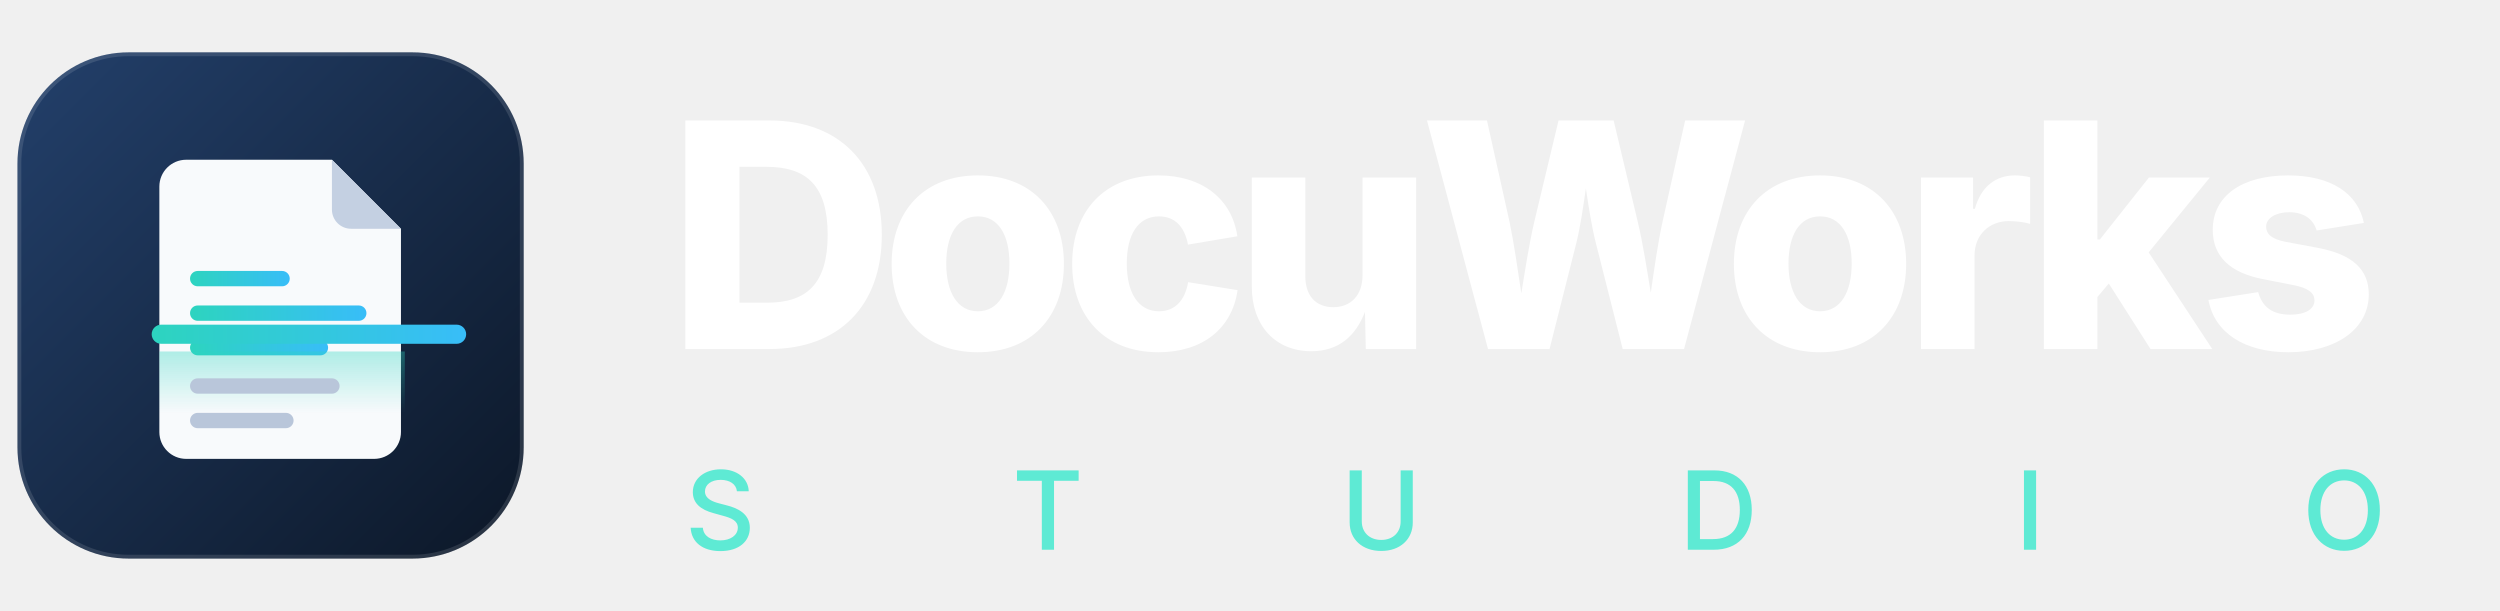
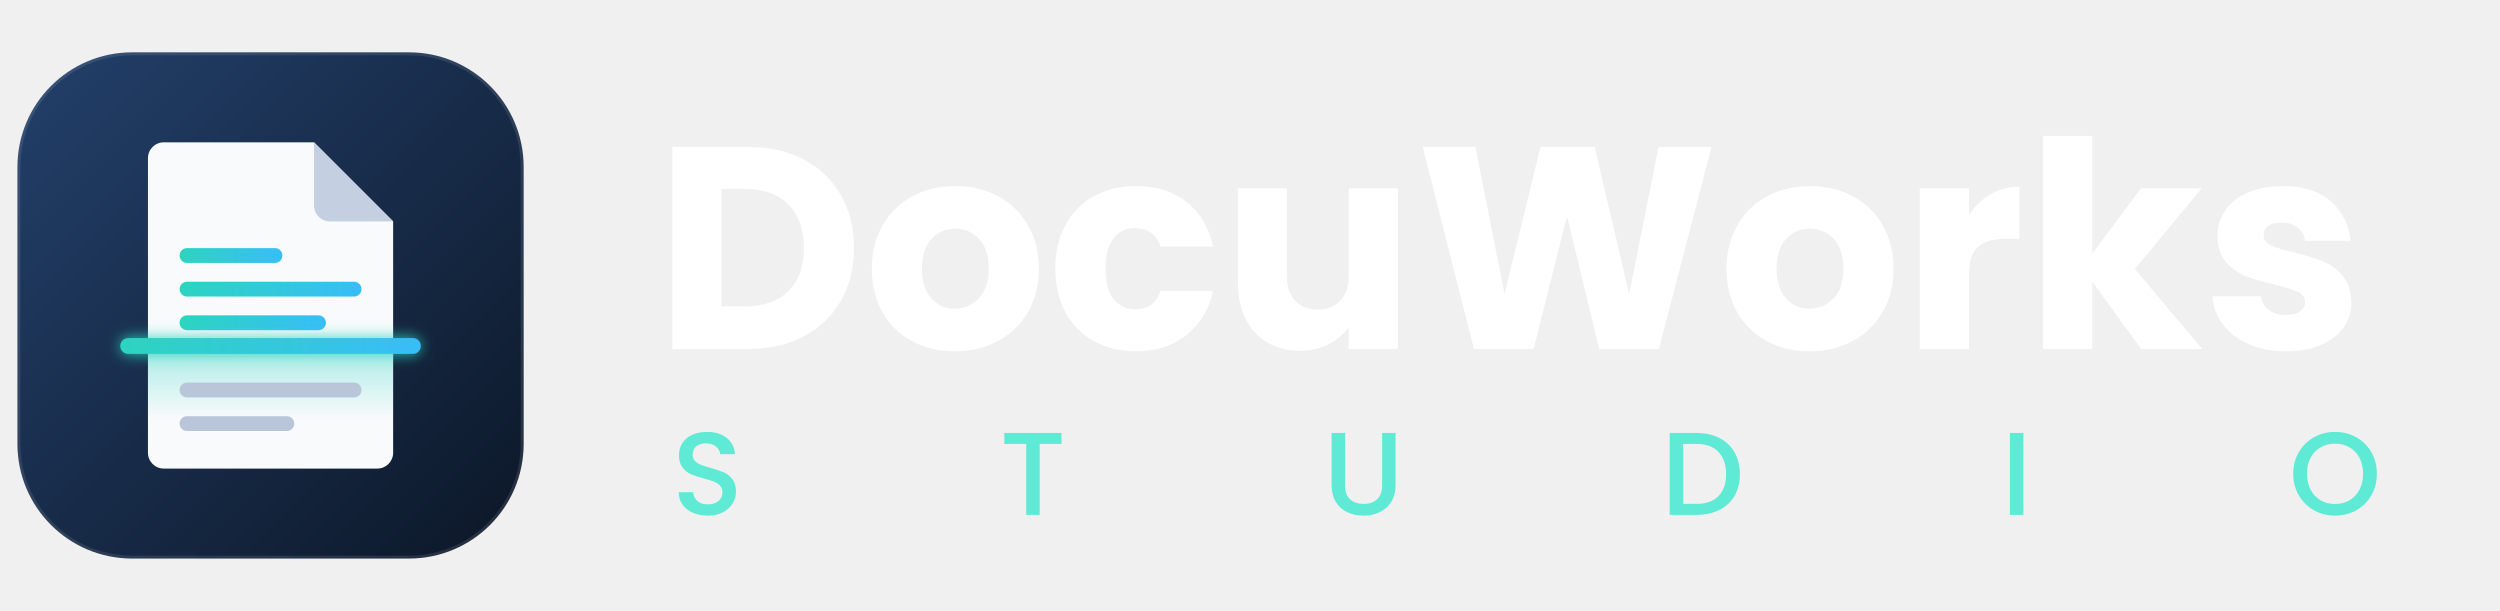
<svg xmlns="http://www.w3.org/2000/svg" viewBox="0 0 573 140" width="573" height="140" role="img" aria-label="DocuWorks Studio">
-   <defs>
-     <linearGradient id="tile" x1="0" y1="0" x2="1" y2="1">
-       <stop offset="0" stop-color="#23406b" />
-       <stop offset="1" stop-color="#0c1727" />
-     </linearGradient>
-     <linearGradient id="beam" x1="0" y1="0" x2="1" y2="0">
-       <stop offset="0" stop-color="#2dd4bf" />
-       <stop offset="1" stop-color="#38bdf8" />
-     </linearGradient>
-     <linearGradient id="cone" x1="0" y1="0" x2="0" y2="1">
-       <stop offset="0" stop-color="#2dd4bf" stop-opacity=".36" />
-       <stop offset="1" stop-color="#2dd4bf" stop-opacity="0" />
-     </linearGradient>
-   </defs>
-   <g transform="translate(4 12) scale(.879)">
-     <rect width="132" height="132" rx="29" fill="url(#tile)" />
-     <rect x=".5" y=".5" width="131" height="131" rx="28.5" fill="none" stroke="#fff" stroke-opacity=".12" />
-     <path d="M44 28h38l18 18v53a7 7 0 0 1-7 7H44a7 7 0 0 1-7-7V35a7 7 0 0 1 7-7Z" fill="#f8fafc" />
-     <path d="M82 28v13a5 5 0 0 0 5 5h13Z" fill="#c4d0e2" />
-     <rect x="45" y="57" width="26" height="4" rx="2" fill="url(#beam)" />
-     <rect x="45" y="66" width="46" height="4" rx="2" fill="url(#beam)" />
-     <rect x="45" y="75" width="36" height="4" rx="2" fill="url(#beam)" />
-     <rect x="35" y="71" width="82" height="5" rx="2.5" fill="url(#beam)" />
-     <path d="M37 78h64v16H37Z" fill="url(#cone)" />
-     <rect x="45" y="85" width="39" height="4" rx="2" fill="#b9c6da" />
-     <rect x="45" y="94" width="27" height="4" rx="2" fill="#b9c6da" />
+   <g transform="translate(4 12) scale(.2266)">
+     <defs>
+       <linearGradient id="tile" x1="0" y1="0" x2="1" y2="1">
+         <stop offset="0" stop-color="#23406b" />
+         <stop offset="1" stop-color="#0c1727" />
+       </linearGradient>
+       <linearGradient id="beam" x1="0" y1="0" x2="1" y2="0">
+         <stop offset="0" stop-color="#2dd4bf" />
+         <stop offset="1" stop-color="#38bdf8" />
+       </linearGradient>
+       <linearGradient id="cone" x1="0" y1="0" x2="0" y2="1">
+         <stop offset="0" stop-color="#2dd4bf" stop-opacity=".38" />
+         <stop offset="1" stop-color="#2dd4bf" stop-opacity="0" />
+       </linearGradient>
+       <clipPath id="sheet">
+         <path d="M148 91H300L380 171V405A16 16 0 0 1 364 421H148A16 16 0 0 1 132 405V107A16 16 0 0 1 148 91Z" />
+       </clipPath>
+       <filter id="glow" x="-20%" y="-200%" width="140%" height="500%">
+         <feGaussianBlur stdDeviation="7" />
+       </filter>
+     </defs>
+     <rect width="512" height="512" rx="116" fill="url(#tile)" />
+     <rect x="1.5" y="1.5" width="509" height="509" rx="114.5" fill="none" stroke="#fff" stroke-opacity=".10" stroke-width="3" />
+     <path d="M148 91H300L380 171V405A16 16 0 0 1 364 421H148A16 16 0 0 1 132 405V107A16 16 0 0 1 148 91Z" fill="#f8fafc" />
+     <path d="M300 91V155A16 16 0 0 0 316 171H380Z" fill="#c4d0e2" />
+     <rect x="164" y="198" width="104" height="15" rx="7.5" fill="url(#beam)" />
+     <rect x="164" y="232" width="184" height="15" rx="7.5" fill="url(#beam)" />
+     <rect x="164" y="266" width="148" height="15" rx="7.5" fill="url(#beam)" />
+     <g clip-path="url(#sheet)">
+       <rect x="132" y="300" width="248" height="70" fill="url(#cone)" />
+     </g>
+     <rect x="104" y="288" width="304" height="18" rx="9" fill="#2dd4bf" opacity=".85" filter="url(#glow)" />
+     <rect x="104" y="289" width="304" height="16" rx="8" fill="url(#beam)" />
+     <rect x="164" y="334" width="184" height="15" rx="7.5" fill="#b9c6da" />
+     <rect x="164" y="368" width="116" height="15" rx="7.5" fill="#b9c6da" />
  </g>
-   <text x="153" y="80" fill="#fff" font-family="Inter,Arial,Helvetica,sans-serif" font-size="72" font-weight="800" letter-spacing="-3.2">DocuWorks</text>
-   <text x="157" y="126" fill="#5eead4" font-family="Inter,Arial,Helvetica,sans-serif" font-size="25" font-weight="500" letter-spacing="59">STUDIO</text>
+   <path d="M195.738 56.834Q195.738 63.632 192.735 68.912Q189.732 74.192 184.221 77.096Q178.71 80.0 171.45 80.0H154.092V33.668H171.45Q178.776 33.668 184.254 36.572Q189.732 39.476 192.735 44.723Q195.738 49.97 195.738 56.834ZM184.254 56.834Q184.254 50.432 180.69 46.868Q177.126 43.304 170.724 43.304H165.378V70.232H170.724Q177.126 70.232 180.69 66.734Q184.254 63.236 184.254 56.834Z M199.83 61.586Q199.83 55.91 202.338 51.587Q204.846 47.264 209.202 44.954Q213.558 42.644 218.97 42.644Q224.382 42.644 228.738 44.954Q233.094 47.264 235.602 51.587Q238.11 55.91 238.11 61.586Q238.11 67.262 235.569 71.585Q233.028 75.908 228.639 78.218Q224.25 80.528 218.838 80.528Q213.426 80.528 209.103 78.218Q204.78 75.908 202.305 71.618Q199.83 67.328 199.83 61.586ZM226.626 61.586Q226.626 57.164 224.415 54.788Q222.204 52.412 218.97 52.412Q215.67 52.412 213.492 54.755Q211.314 57.098 211.314 61.586Q211.314 66.008 213.459 68.384Q215.604 70.76 218.838 70.76Q222.072 70.76 224.349 68.384Q226.626 66.008 226.626 61.586Z M260.352 42.644Q267.282 42.644 271.935 46.274Q276.588 49.904 278.04 56.504H266.028Q264.51 52.28 260.154 52.28Q257.052 52.28 255.204 54.689Q253.356 57.098 253.356 61.586Q253.356 66.074 255.204 68.483Q257.052 70.892 260.154 70.892Q264.51 70.892 266.028 66.668H278.04Q276.588 73.136 271.902 76.832Q267.216 80.528 260.352 80.528Q254.94 80.528 250.749 78.218Q246.558 75.908 244.215 71.618Q241.872 67.328 241.872 61.586Q241.872 55.844 244.215 51.554Q246.558 47.264 250.749 44.954Q254.94 42.644 260.352 42.644Z M320.412 43.172V80.0H309.126V74.984Q307.41 77.426 304.473 78.911Q301.536 80.396 297.972 80.396Q293.748 80.396 290.514 78.515Q287.28 76.634 285.498 73.07Q283.716 69.506 283.716 64.688V43.172H294.936V63.17Q294.936 66.866 296.85 68.912Q298.764 70.958 301.998 70.958Q305.298 70.958 307.212 68.912Q309.126 66.866 309.126 63.17V43.172Z M392.286 33.668 380.208 80.0H366.546L359.154 49.508L351.498 80.0H337.836L326.088 33.668H338.166L344.832 67.394L353.082 33.668H365.49L373.41 67.394L380.142 33.668Z M395.718 61.586Q395.718 55.91 398.226 51.587Q400.734 47.264 405.09 44.954Q409.446 42.644 414.858 42.644Q420.27 42.644 424.626 44.954Q428.982 47.264 431.49 51.587Q433.998 55.91 433.998 61.586Q433.998 67.262 431.457 71.585Q428.916 75.908 424.527 78.218Q420.138 80.528 414.726 80.528Q409.314 80.528 404.991 78.218Q400.668 75.908 398.193 71.618Q395.718 67.328 395.718 61.586ZM422.514 61.586Q422.514 57.164 420.303 54.788Q418.092 52.412 414.858 52.412Q411.558 52.412 409.38 54.755Q407.202 57.098 407.202 61.586Q407.202 66.008 409.347 68.384Q411.492 70.76 414.726 70.76Q417.96 70.76 420.237 68.384Q422.514 66.008 422.514 61.586Z M462.84 42.776V54.722H459.738Q455.514 54.722 453.402 56.537Q451.29 58.352 451.29 62.906V80.0H440.004V43.172H451.29V49.31Q453.27 46.274 456.24 44.525Q459.21 42.776 462.84 42.776Z M490.758 80.0 479.538 64.556V80.0H468.252V31.16H479.538V58.154L490.692 43.172H504.618L489.306 61.652L504.75 80.0Z M507.06 67.922H518.214Q518.412 69.836 519.996 71.024Q521.58 72.212 523.89 72.212Q526.002 72.212 527.157 71.387Q528.312 70.562 528.312 69.242Q528.312 67.658 526.662 66.899Q525.012 66.14 521.316 65.216Q517.356 64.292 514.716 63.269Q512.076 62.246 510.162 60.035Q508.248 57.824 508.248 54.062Q508.248 50.894 509.997 48.287Q511.746 45.68 515.145 44.162Q518.544 42.644 523.23 42.644Q530.16 42.644 534.153 46.076Q538.146 49.508 538.74 55.184H528.312Q528.048 53.27 526.629 52.148Q525.21 51.026 522.9 51.026Q520.92 51.026 519.864 51.785Q518.808 52.544 518.808 53.864Q518.808 55.448 520.491 56.24Q522.174 57.032 525.738 57.824Q529.83 58.88 532.404 59.903Q534.978 60.926 536.925 63.203Q538.872 65.48 538.938 69.308Q538.938 72.542 537.123 75.083Q535.308 77.624 531.909 79.076Q528.51 80.528 524.022 80.528Q519.204 80.528 515.442 78.878Q511.68 77.228 509.502 74.357Q507.324 71.486 507.06 67.922Z" fill="#ffffff" />
+   <path d="M155.566 112.816H158.86Q158.968 114.031 159.819 114.814Q160.669 115.597 162.208 115.597Q163.801 115.597 164.692 114.827Q165.583 114.058 165.583 112.843Q165.583 111.898 165.029 111.304Q164.476 110.71 163.653 110.386Q162.829 110.062 161.371 109.684Q159.535 109.198 158.387 108.698Q157.24 108.199 156.43 107.146Q155.62 106.093 155.62 104.338Q155.62 102.718 156.43 101.503Q157.24 100.288 158.698 99.64Q160.156 98.992 162.073 98.992Q164.8 98.992 166.541 100.356Q168.283 101.719 168.472 104.095H165.07Q164.989 103.069 164.098 102.34Q163.207 101.611 161.749 101.611Q160.426 101.611 159.589 102.286Q158.752 102.961 158.752 104.23Q158.752 105.094 159.279 105.647Q159.805 106.201 160.615 106.525Q161.425 106.849 162.829 107.227Q164.692 107.74 165.867 108.253Q167.041 108.766 167.864 109.833Q168.688 110.899 168.688 112.681Q168.688 114.112 167.918 115.381Q167.149 116.65 165.678 117.419Q164.206 118.189 162.208 118.189Q160.318 118.189 158.806 117.528Q157.294 116.866 156.43 115.651Q155.566 114.436 155.566 112.816Z M243.29 99.235V101.746H238.295V118.0H235.217V101.746H230.195V99.235Z M308.28 99.235V111.196Q308.28 113.329 309.401 114.409Q310.521 115.489 312.519 115.489Q314.544 115.489 315.665 114.409Q316.785 113.329 316.785 111.196V99.235H319.863V111.142Q319.863 113.437 318.864 115.03Q317.865 116.623 316.191 117.406Q314.517 118.189 312.492 118.189Q310.467 118.189 308.807 117.406Q307.146 116.623 306.174 115.03Q305.202 113.437 305.202 111.142V99.235Z M398.786 108.685Q398.786 111.547 397.557 113.653Q396.329 115.759 394.074 116.88Q391.82 118.0 388.823 118.0H382.694V99.235H388.823Q391.82 99.235 394.074 100.382Q396.329 101.53 397.557 103.677Q398.786 105.823 398.786 108.685ZM395.627 108.685Q395.627 105.418 393.872 103.582Q392.117 101.746 388.823 101.746H385.772V115.489H388.823Q392.117 115.489 393.872 113.707Q395.627 111.925 395.627 108.685Z M463.749 99.235V118.0H460.671V99.235Z M525.607 108.577Q525.607 105.823 526.889 103.636Q528.172 101.449 530.373 100.221Q532.573 98.992 535.192 98.992Q537.838 98.992 540.039 100.221Q542.239 101.449 543.508 103.636Q544.777 105.823 544.777 108.577Q544.777 111.331 543.508 113.531Q542.239 115.732 540.039 116.96Q537.838 118.189 535.192 118.189Q532.573 118.189 530.373 116.96Q528.172 115.732 526.889 113.531Q525.607 111.331 525.607 108.577ZM541.618 108.577Q541.618 106.498 540.794 104.932Q539.971 103.366 538.513 102.529Q537.055 101.692 535.192 101.692Q533.329 101.692 531.871 102.529Q530.413 103.366 529.59 104.932Q528.766 106.498 528.766 108.577Q528.766 110.656 529.59 112.236Q530.413 113.815 531.871 114.666Q533.329 115.516 535.192 115.516Q537.055 115.516 538.513 114.666Q539.971 113.815 540.794 112.236Q541.618 110.656 541.618 108.577Z" fill="#5eead4" />
</svg>
